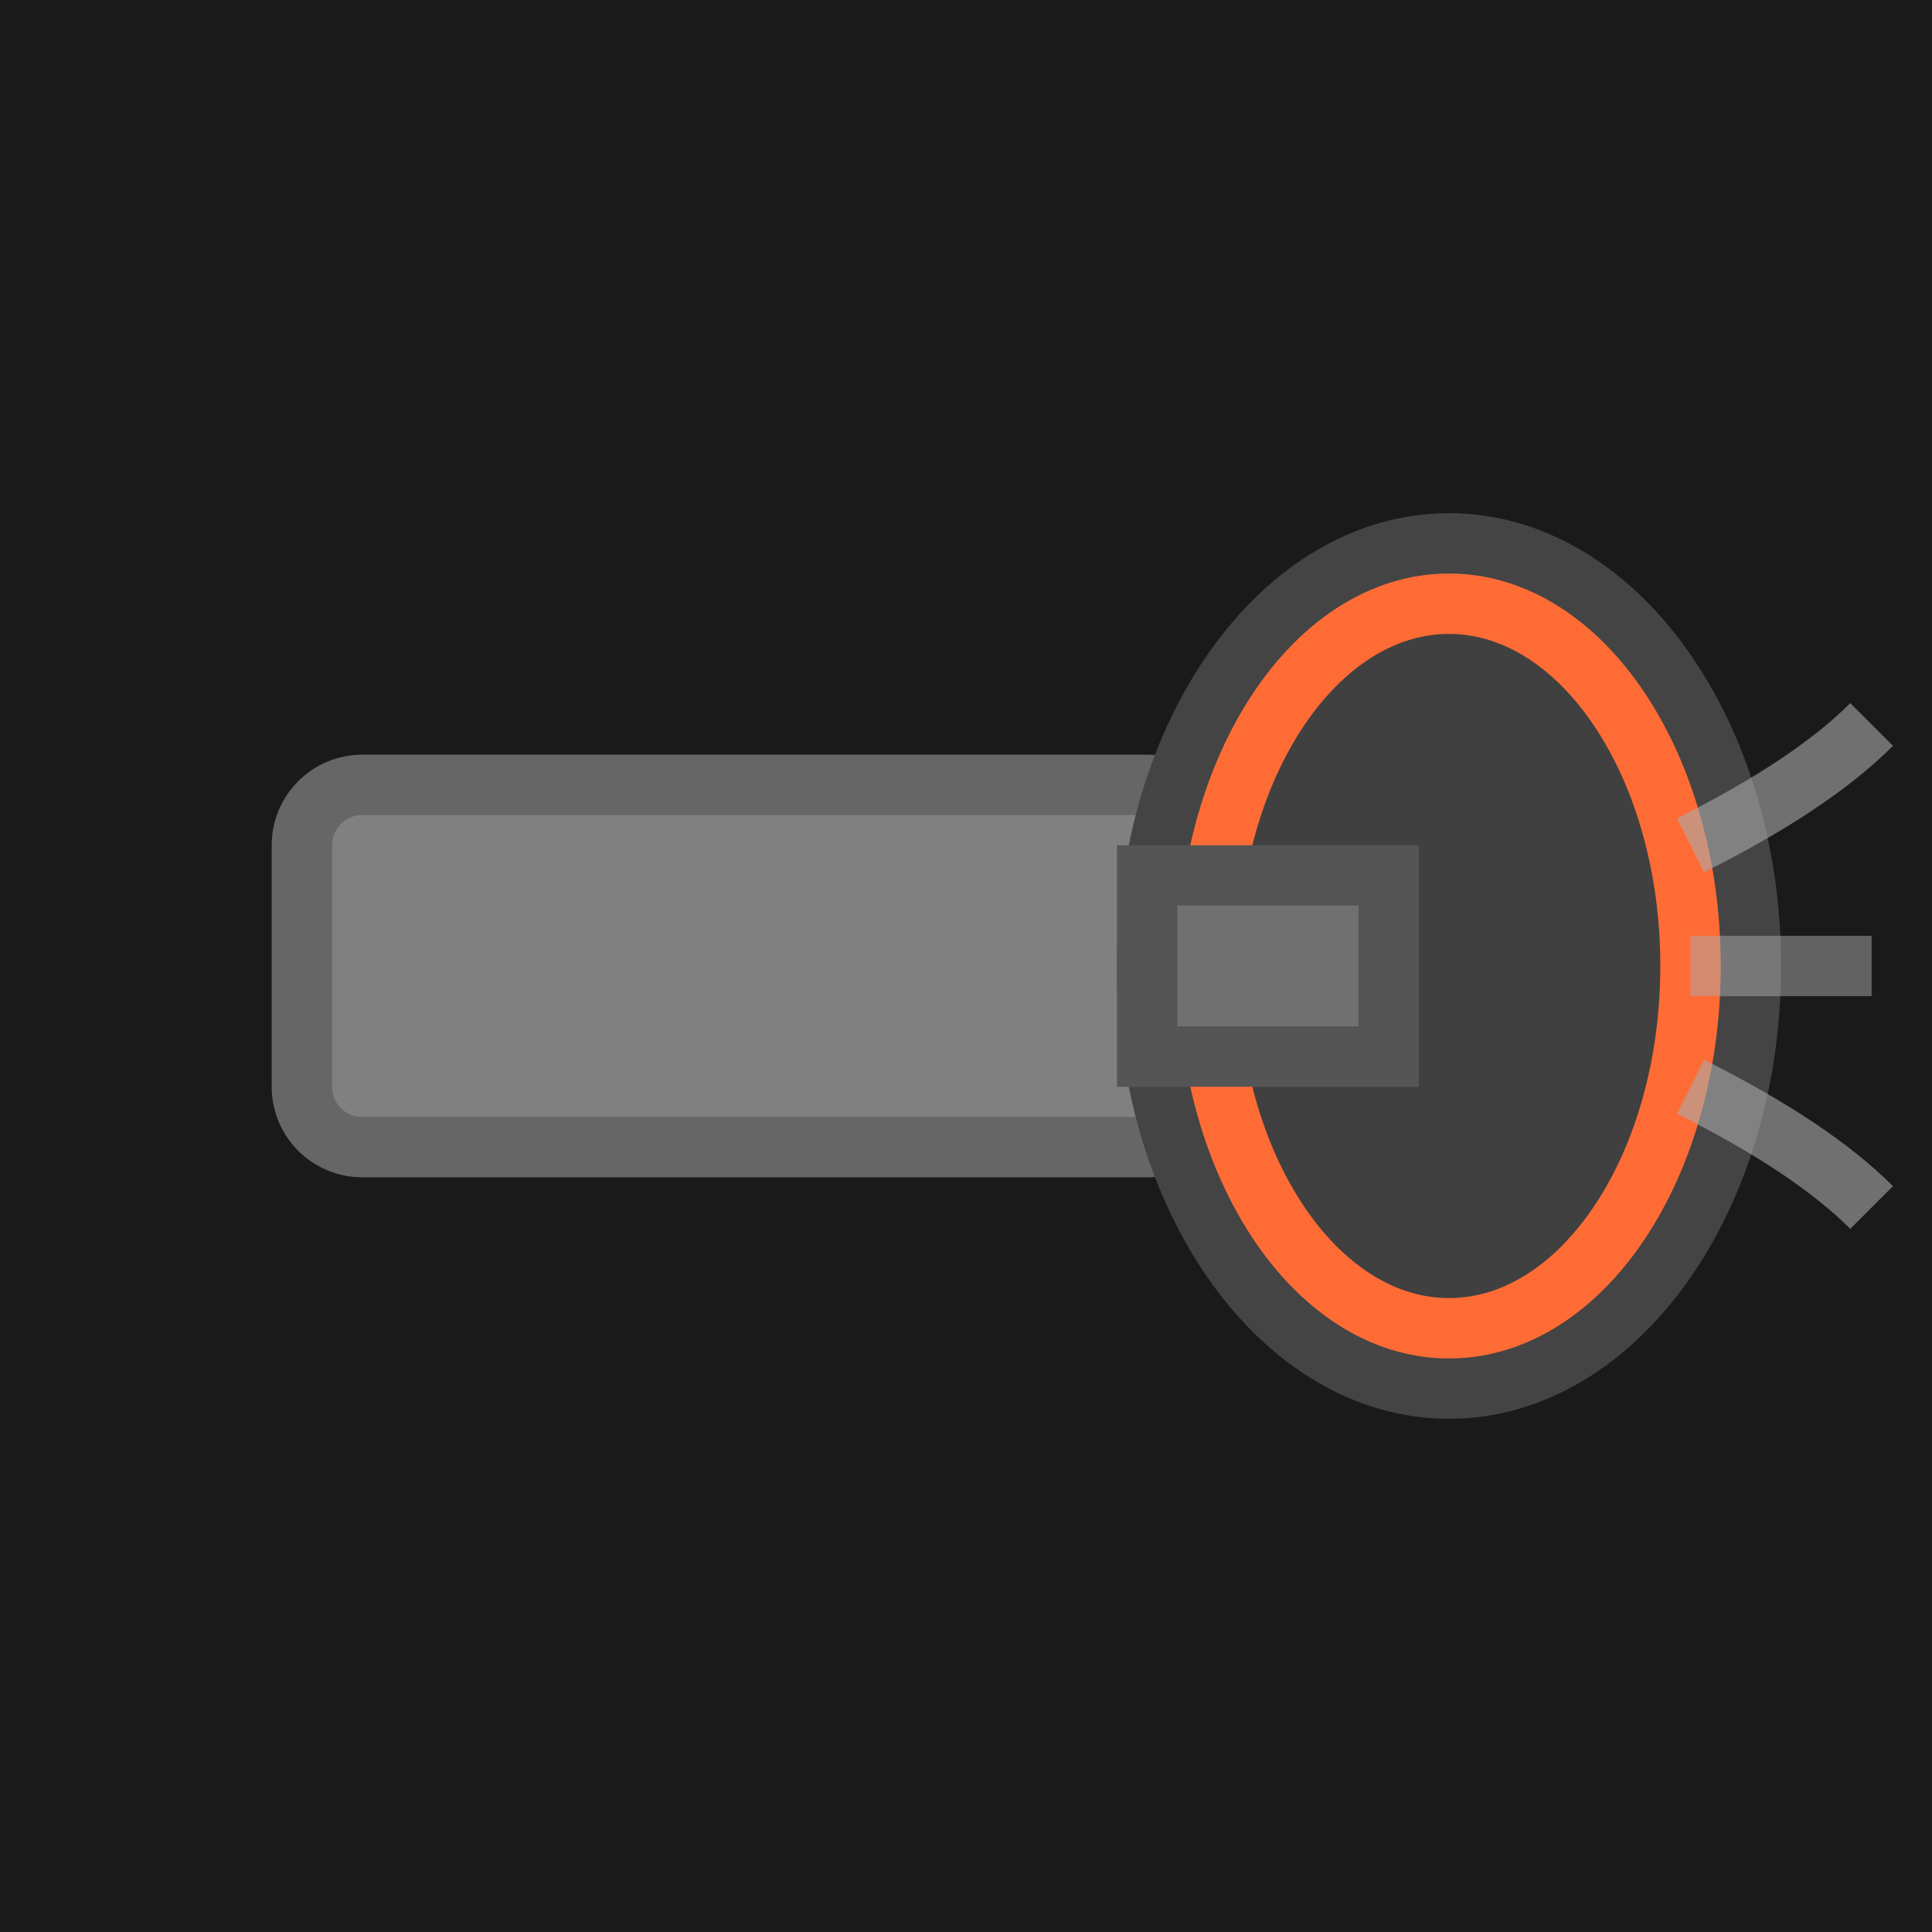
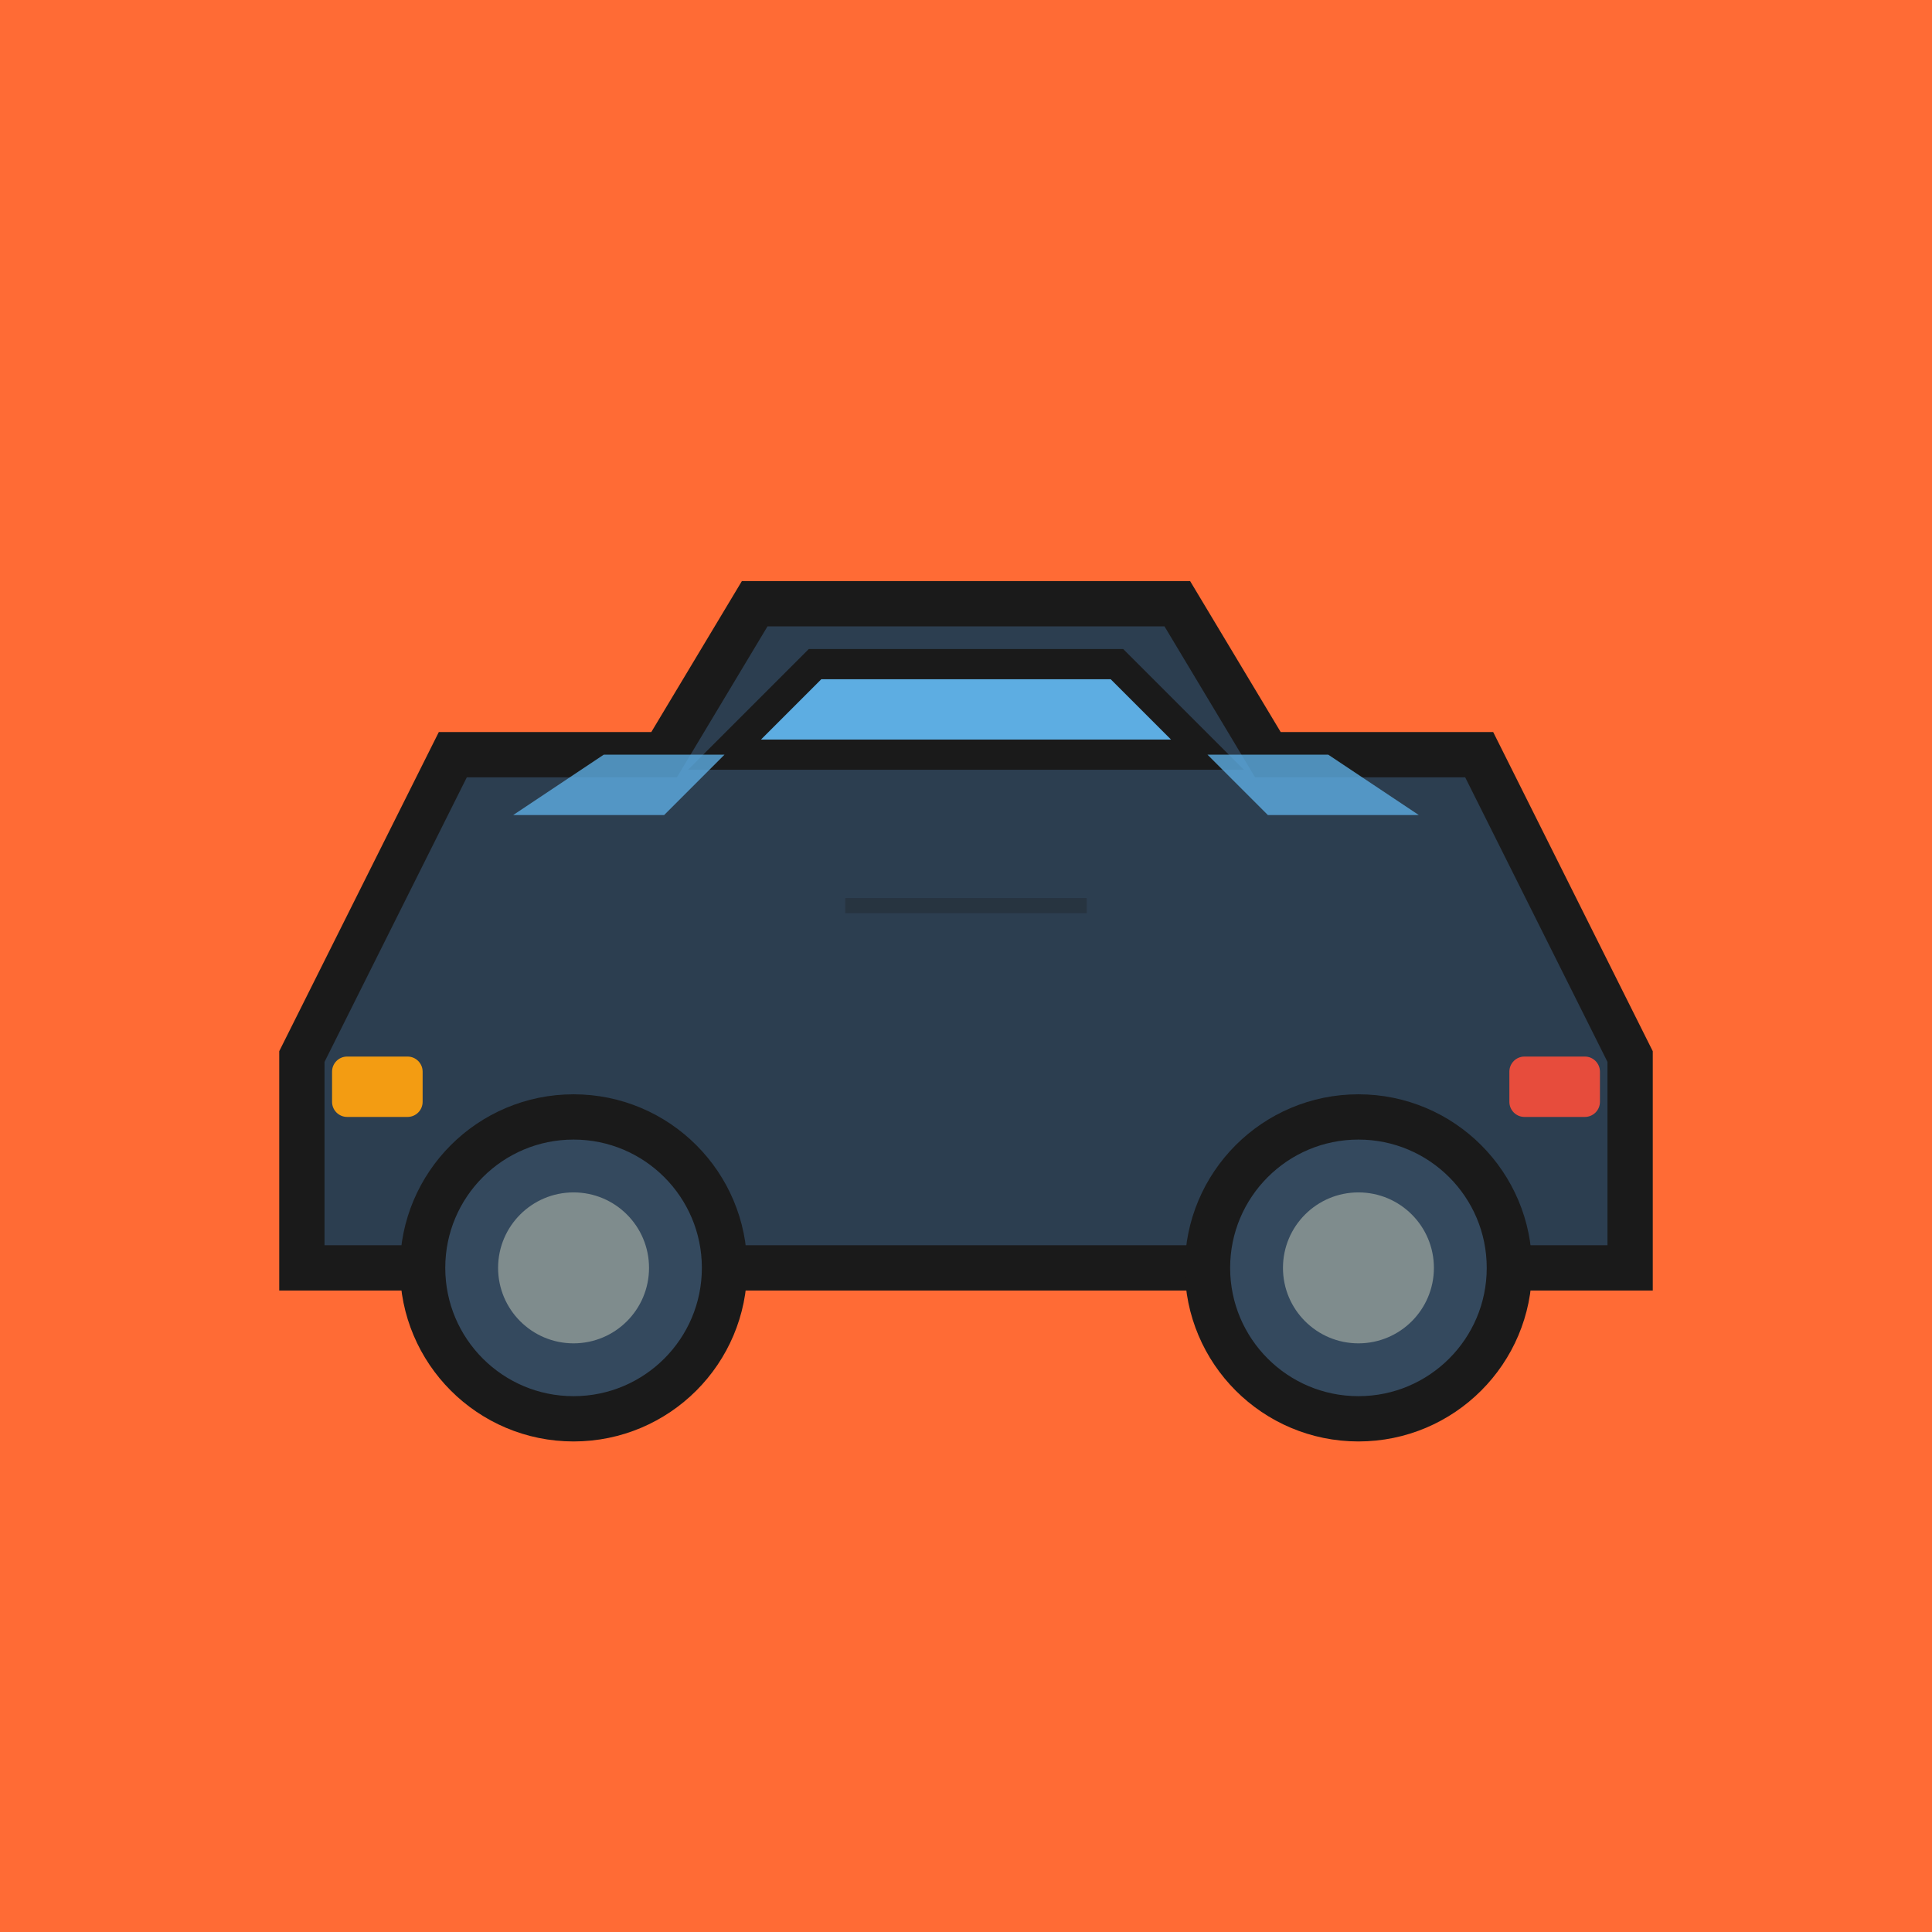
<svg xmlns="http://www.w3.org/2000/svg" viewBox="0 0 64 64">
-   <rect width="64" height="64" fill="#1a1a1a" />
-   <g fill="#ff6b35" stroke="#ff6b35" stroke-width="2">
-     <rect x="10" y="26" width="30" height="12" rx="2" fill="#808080" stroke="#666" />
-     <ellipse cx="48" cy="32" rx="10" ry="14" fill="#606060" stroke="#444" />
-     <ellipse cx="48" cy="32" rx="8" ry="12" fill="#404040" />
-     <rect x="38" y="29" width="8" height="6" fill="#707070" stroke="#555" />
-     <path d="M 56 28 Q 60 26 62 24" fill="none" stroke="#aaa" stroke-width="2" opacity="0.6" />
-     <path d="M 56 32 Q 60 32 62 32" fill="none" stroke="#aaa" stroke-width="2" opacity="0.5" />
-     <path d="M 56 36 Q 60 38 62 40" fill="none" stroke="#aaa" stroke-width="2" opacity="0.6" />
-   </g>
+   <rect width="64" height="64" fill="#ff6b35" />
+   <path d="M 10 35 L 15 25 L 22 25 L 25 20 L 39 20 L 42 25 L 49 25 L 54 35 L 54 42 L 10 42 Z" fill="#2c3e50" stroke="#1a1a1a" stroke-width="1.5" />
+   <path d="M 24 25 L 27 22 L 37 22 L 40 25 Z" fill="#5dade2" stroke="#1a1a1a" stroke-width="1" />
+   <path d="M 17 27 L 22 27 L 24 25 L 20 25 Z" fill="#5dade2" opacity="0.8" />
+   <path d="M 40 25 L 42 27 L 47 27 L 44 25 Z" fill="#5dade2" opacity="0.8" />
+   <circle cx="19" cy="42" r="5" fill="#34495e" stroke="#1a1a1a" stroke-width="1.5" />
+   <circle cx="19" cy="42" r="2.5" fill="#7f8c8d" />
+   <circle cx="45" cy="42" r="5" fill="#34495e" stroke="#1a1a1a" stroke-width="1.5" />
+   <circle cx="45" cy="42" r="2.5" fill="#7f8c8d" />
+   <rect x="11" y="35" width="3" height="2" fill="#f39c12" rx="0.5" />
+   <rect x="50" y="35" width="3" height="2" fill="#e74c3c" rx="0.5" />
+   <line x1="28" y1="30" x2="36" y2="30" stroke="#1a1a1a" stroke-width="0.5" opacity="0.3" />
</svg>
